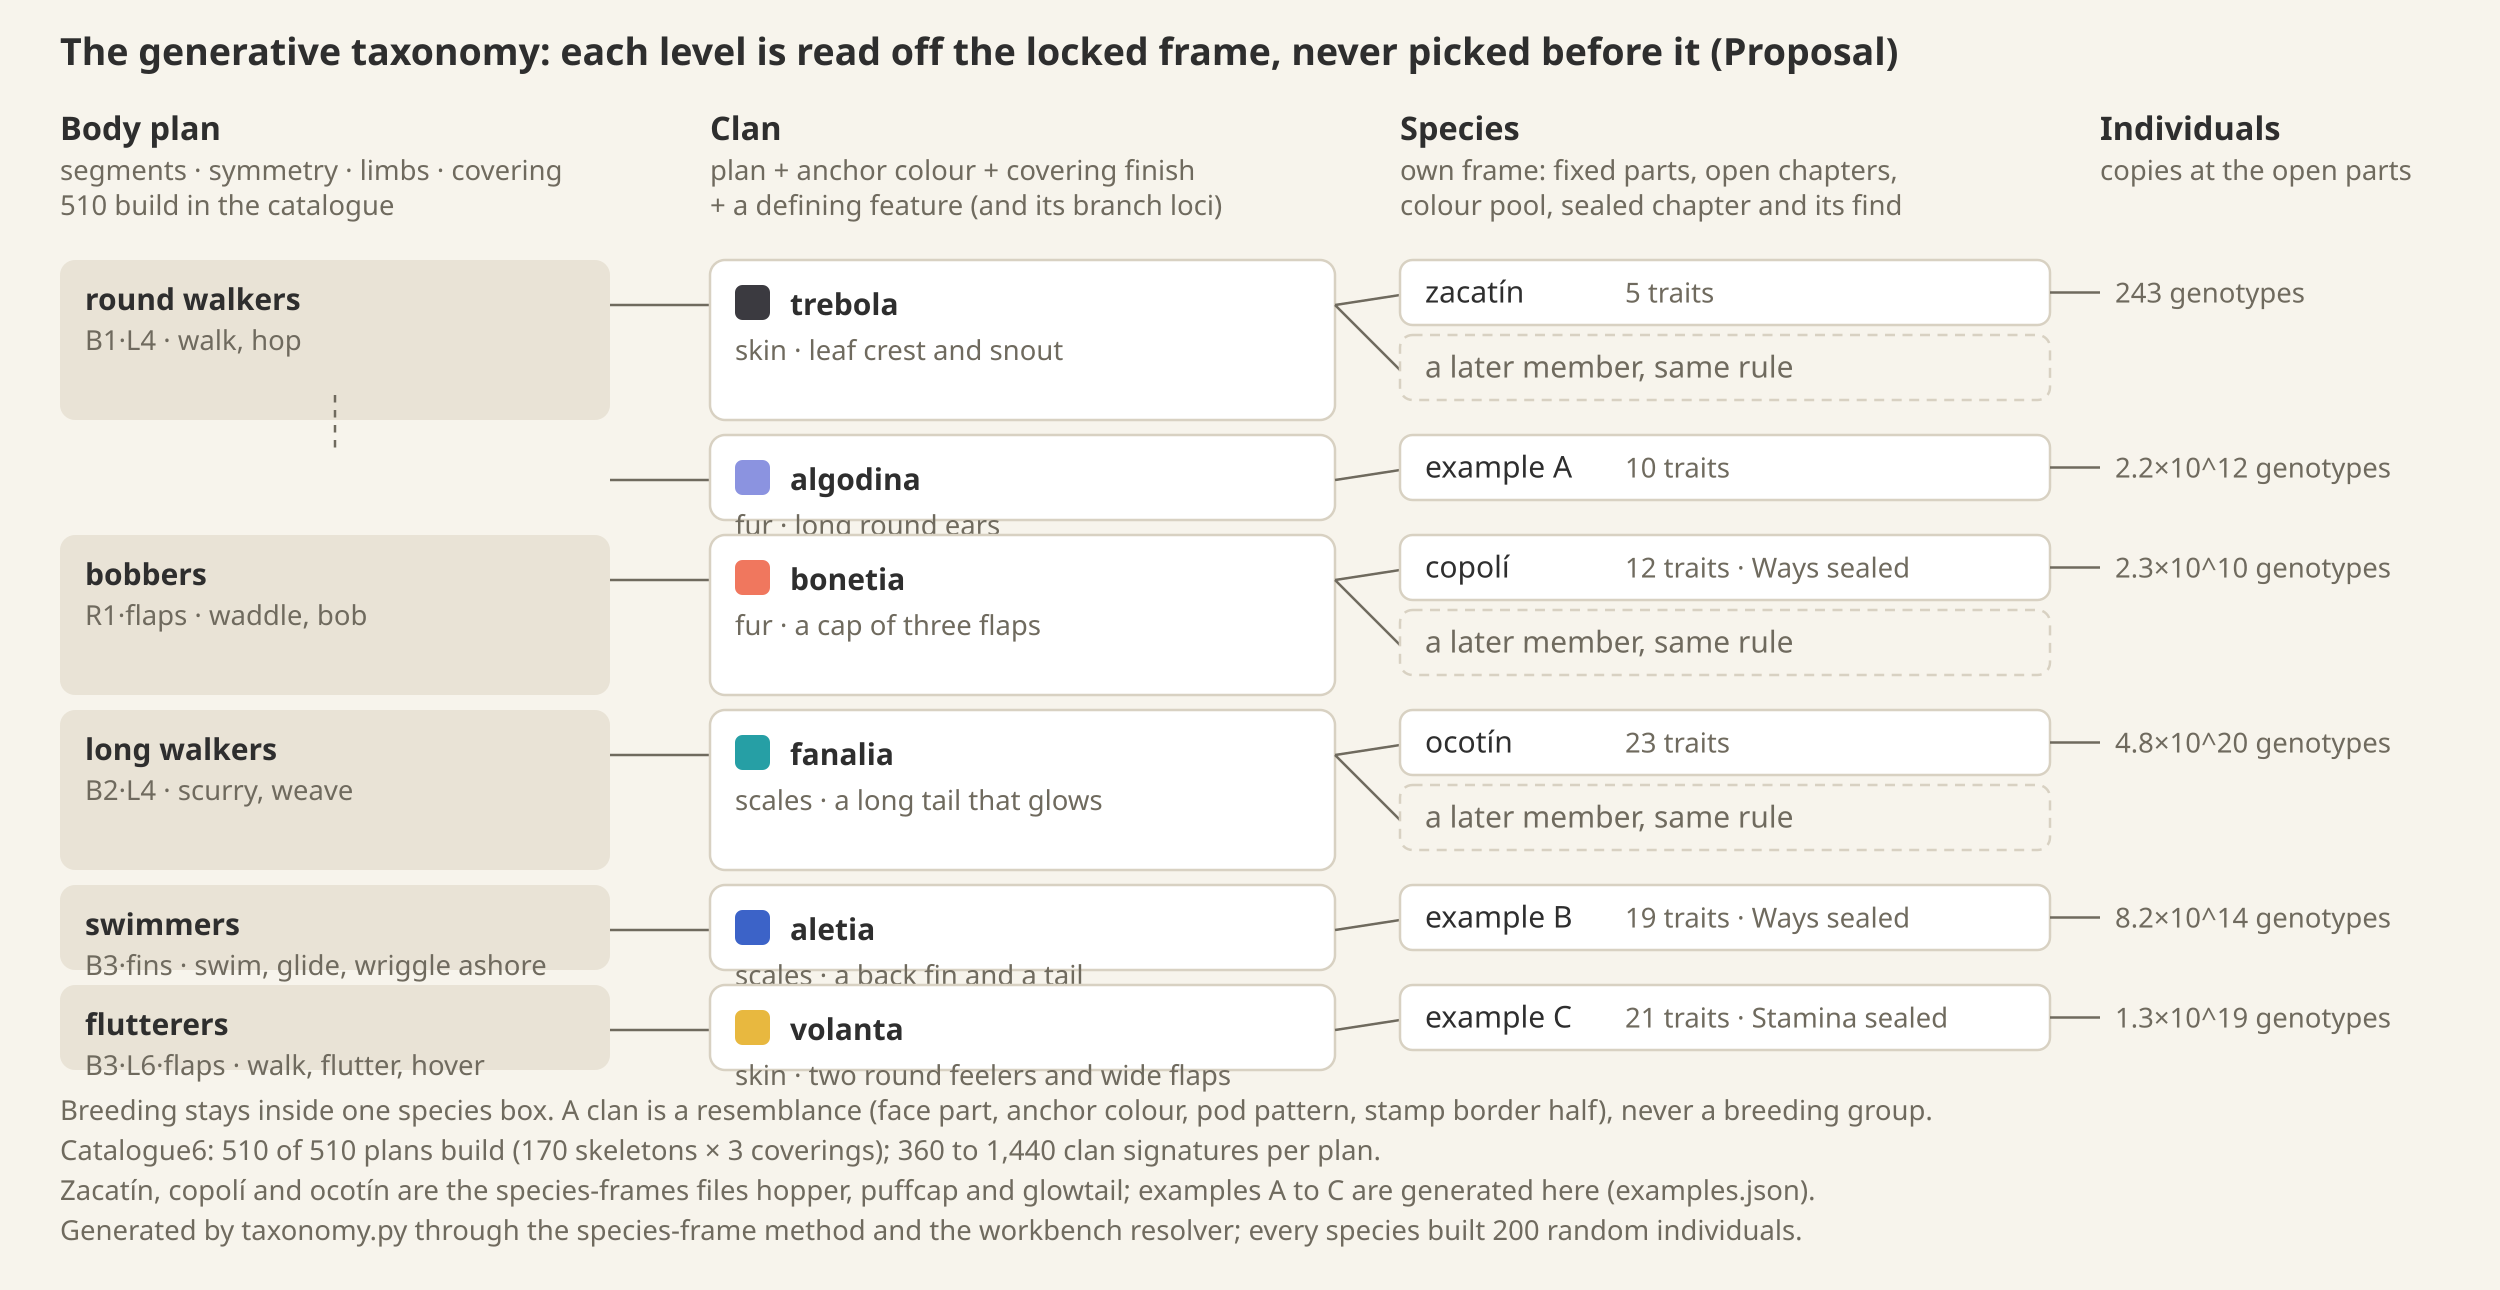
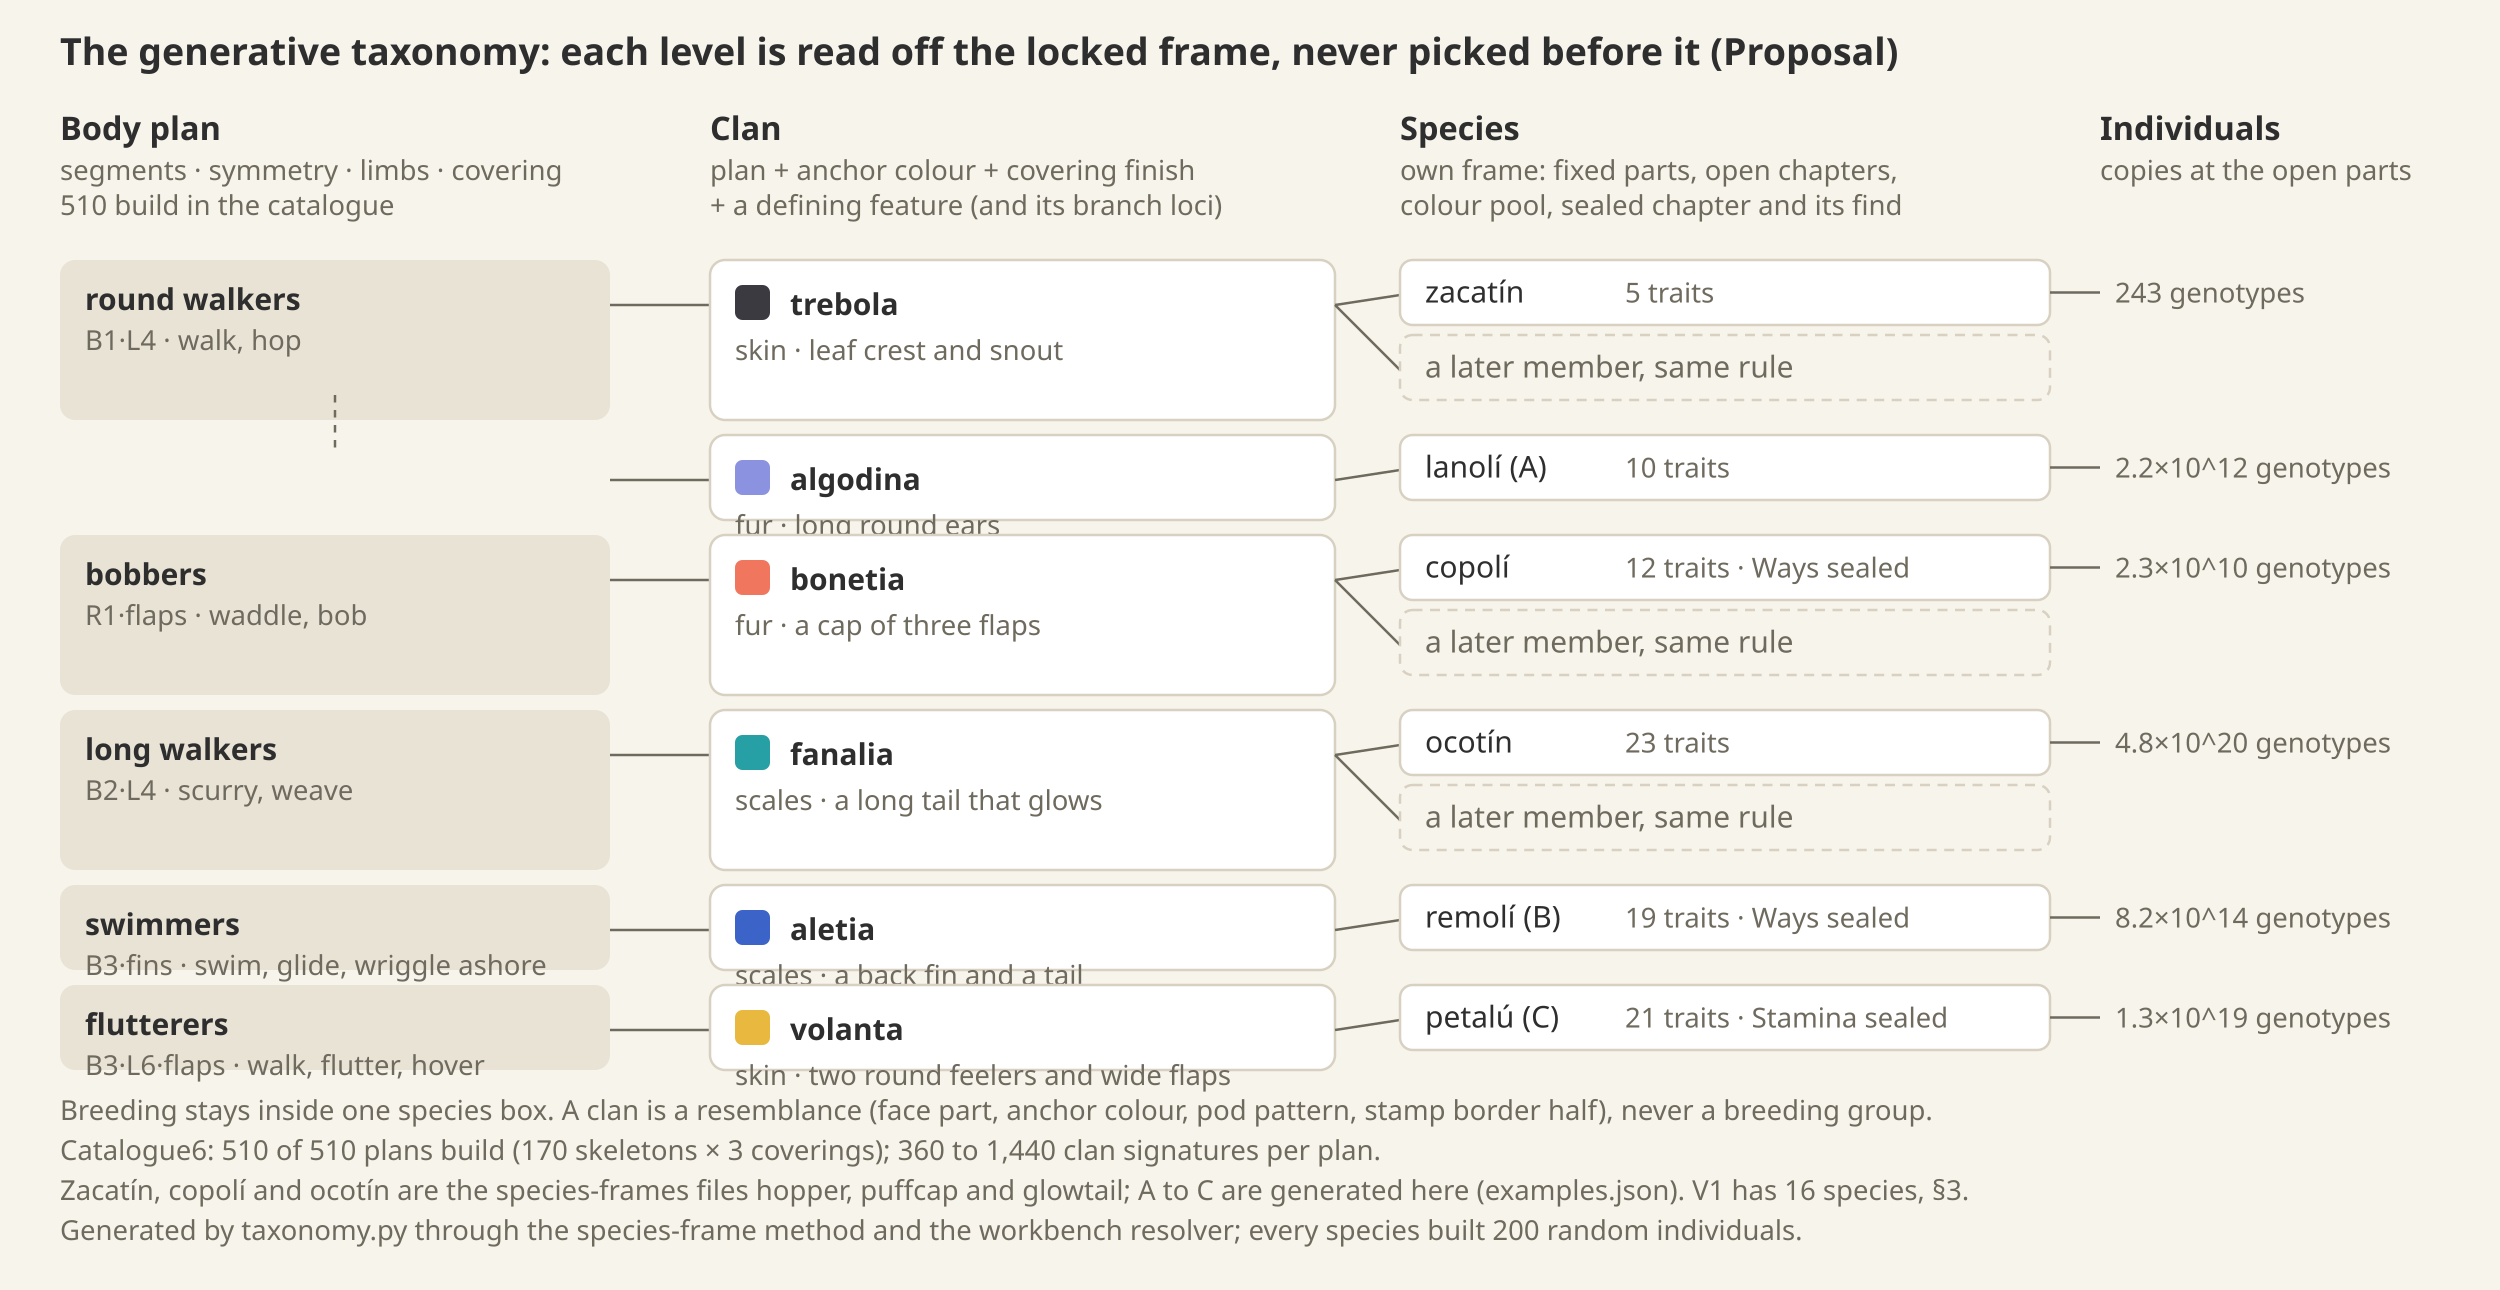
<svg xmlns="http://www.w3.org/2000/svg" viewBox="0 0 1000 516" width="1000" height="516" font-family="system-ui, sans-serif">
  <style>text{fill:#2e2e2e}.h{font-size:15px;font-weight:600}.l{font-size:13px;font-weight:600}.t{font-size:12px}.s{font-size:11px;fill:#6f6a5e}</style>
  <rect width="100%" height="100%" fill="#f7f4ec" />
  <text x="24" y="26" class="h">The generative taxonomy: each level is read off the locked frame, never picked before it (Proposal)</text>
  <text x="24" y="56" class="l">Body plan</text>
  <text x="24" y="72" class="s">segments · symmetry · limbs · covering</text>
  <text x="24" y="86" class="s">510 build in the catalogue</text>
  <text x="284" y="56" class="l">Clan</text>
  <text x="284" y="72" class="s">plan + anchor colour + covering finish</text>
  <text x="284" y="86" class="s">+ a defining feature (and its branch loci)</text>
  <text x="560" y="56" class="l">Species</text>
  <text x="560" y="72" class="s">own frame: fixed parts, open chapters,</text>
  <text x="560" y="86" class="s">colour pool, sealed chapter and its find</text>
  <text x="840" y="56" class="l">Individuals</text>
  <text x="840" y="72" class="s">copies at the open parts</text>
  <rect x="24" y="104" width="220" height="64" rx="6" fill="#e9e3d6" />
  <text x="34" y="124" class="t" style="font-weight:600">round walkers</text>
  <text x="34" y="140" class="s">B1·L4 · walk, hop</text>
  <line x1="244" y1="122" x2="284" y2="122" stroke="#6f6a5e" />
  <rect x="284" y="104" width="250" height="64" rx="6" fill="#fff" stroke="#d8d1c2" />
  <rect x="294" y="114" width="14" height="14" rx="3" fill="#3b3a40" />
  <text x="316" y="126" class="t" style="font-weight:600">trebola</text>
  <text x="294" y="144" class="s">skin · leaf crest and snout</text>
  <line x1="534" y1="122" x2="560" y2="118" stroke="#6f6a5e" />
  <rect x="560" y="104" width="260" height="26" rx="5" fill="#fff" stroke="#d8d1c2" />
  <text x="570" y="121" class="t">zacatín</text>
  <text x="650" y="121" class="s">5 traits</text>
  <line x1="820" y1="117" x2="840" y2="117" stroke="#6f6a5e" />
  <text x="846" y="121" class="s">243 genotypes</text>
  <line x1="534" y1="122" x2="560" y2="148" stroke="#6f6a5e" />
  <rect x="560" y="134" width="260" height="26" rx="5" fill="#f7f4ec" stroke="#d8d1c2" stroke-dasharray="4 3" />
  <text x="570" y="151" class="t" style="fill:#6f6a5e">a later member, same rule</text>
  <text x="650" y="151" class="s" />
  <line x1="134" y1="158" x2="134" y2="182" stroke="#6f6a5e" stroke-dasharray="3 3" />
  <line x1="244" y1="192" x2="284" y2="192" stroke="#6f6a5e" />
  <rect x="284" y="174" width="250" height="34" rx="6" fill="#fff" stroke="#d8d1c2" />
  <rect x="294" y="184" width="14" height="14" rx="3" fill="#8b93e0" />
  <text x="316" y="196" class="t" style="font-weight:600">algodina</text>
  <text x="294" y="214" class="s">fur · long round ears</text>
  <line x1="534" y1="192" x2="560" y2="188" stroke="#6f6a5e" />
  <rect x="560" y="174" width="260" height="26" rx="5" fill="#fff" stroke="#d8d1c2" />
-   <text x="570" y="191" class="t">example A</text>
+   <text x="570" y="191" class="t">lanolí (A)</text>
  <text x="650" y="191" class="s">10 traits</text>
  <line x1="820" y1="187" x2="840" y2="187" stroke="#6f6a5e" />
  <text x="846" y="191" class="s">2.2×10^12 genotypes</text>
  <rect x="24" y="214" width="220" height="64" rx="6" fill="#e9e3d6" />
  <text x="34" y="234" class="t" style="font-weight:600">bobbers</text>
  <text x="34" y="250" class="s">R1·flaps · waddle, bob</text>
  <line x1="244" y1="232" x2="284" y2="232" stroke="#6f6a5e" />
  <rect x="284" y="214" width="250" height="64" rx="6" fill="#fff" stroke="#d8d1c2" />
  <rect x="294" y="224" width="14" height="14" rx="3" fill="#f0775e" />
  <text x="316" y="236" class="t" style="font-weight:600">bonetia</text>
  <text x="294" y="254" class="s">fur · a cap of three flaps</text>
  <line x1="534" y1="232" x2="560" y2="228" stroke="#6f6a5e" />
  <rect x="560" y="214" width="260" height="26" rx="5" fill="#fff" stroke="#d8d1c2" />
  <text x="570" y="231" class="t">copolí</text>
  <text x="650" y="231" class="s">12 traits · Ways sealed</text>
  <line x1="820" y1="227" x2="840" y2="227" stroke="#6f6a5e" />
  <text x="846" y="231" class="s">2.3×10^10 genotypes</text>
  <line x1="534" y1="232" x2="560" y2="258" stroke="#6f6a5e" />
  <rect x="560" y="244" width="260" height="26" rx="5" fill="#f7f4ec" stroke="#d8d1c2" stroke-dasharray="4 3" />
  <text x="570" y="261" class="t" style="fill:#6f6a5e">a later member, same rule</text>
  <text x="650" y="261" class="s" />
  <rect x="24" y="284" width="220" height="64" rx="6" fill="#e9e3d6" />
  <text x="34" y="304" class="t" style="font-weight:600">long walkers</text>
  <text x="34" y="320" class="s">B2·L4 · scurry, weave</text>
  <line x1="244" y1="302" x2="284" y2="302" stroke="#6f6a5e" />
  <rect x="284" y="284" width="250" height="64" rx="6" fill="#fff" stroke="#d8d1c2" />
  <rect x="294" y="294" width="14" height="14" rx="3" fill="#269fa5" />
  <text x="316" y="306" class="t" style="font-weight:600">fanalia</text>
  <text x="294" y="324" class="s">scales · a long tail that glows</text>
  <line x1="534" y1="302" x2="560" y2="298" stroke="#6f6a5e" />
  <rect x="560" y="284" width="260" height="26" rx="5" fill="#fff" stroke="#d8d1c2" />
  <text x="570" y="301" class="t">ocotín</text>
  <text x="650" y="301" class="s">23 traits</text>
  <line x1="820" y1="297" x2="840" y2="297" stroke="#6f6a5e" />
  <text x="846" y="301" class="s">4.8×10^20 genotypes</text>
  <line x1="534" y1="302" x2="560" y2="328" stroke="#6f6a5e" />
  <rect x="560" y="314" width="260" height="26" rx="5" fill="#f7f4ec" stroke="#d8d1c2" stroke-dasharray="4 3" />
  <text x="570" y="331" class="t" style="fill:#6f6a5e">a later member, same rule</text>
  <text x="650" y="331" class="s" />
  <rect x="24" y="354" width="220" height="34" rx="6" fill="#e9e3d6" />
  <text x="34" y="374" class="t" style="font-weight:600">swimmers</text>
  <text x="34" y="390" class="s">B3·fins · swim, glide, wriggle ashore</text>
  <line x1="244" y1="372" x2="284" y2="372" stroke="#6f6a5e" />
  <rect x="284" y="354" width="250" height="34" rx="6" fill="#fff" stroke="#d8d1c2" />
  <rect x="294" y="364" width="14" height="14" rx="3" fill="#3c63c8" />
  <text x="316" y="376" class="t" style="font-weight:600">aletia</text>
  <text x="294" y="394" class="s">scales · a back fin and a tail</text>
  <line x1="534" y1="372" x2="560" y2="368" stroke="#6f6a5e" />
  <rect x="560" y="354" width="260" height="26" rx="5" fill="#fff" stroke="#d8d1c2" />
-   <text x="570" y="371" class="t">example B</text>
+   <text x="570" y="371" class="t">remolí (B)</text>
  <text x="650" y="371" class="s">19 traits · Ways sealed</text>
  <line x1="820" y1="367" x2="840" y2="367" stroke="#6f6a5e" />
  <text x="846" y="371" class="s">8.2×10^14 genotypes</text>
  <rect x="24" y="394" width="220" height="34" rx="6" fill="#e9e3d6" />
  <text x="34" y="414" class="t" style="font-weight:600">flutterers</text>
  <text x="34" y="430" class="s">B3·L6·flaps · walk, flutter, hover</text>
  <line x1="244" y1="412" x2="284" y2="412" stroke="#6f6a5e" />
  <rect x="284" y="394" width="250" height="34" rx="6" fill="#fff" stroke="#d8d1c2" />
  <rect x="294" y="404" width="14" height="14" rx="3" fill="#e8b83f" />
  <text x="316" y="416" class="t" style="font-weight:600">volanta</text>
  <text x="294" y="434" class="s">skin · two round feelers and wide flaps</text>
  <line x1="534" y1="412" x2="560" y2="408" stroke="#6f6a5e" />
  <rect x="560" y="394" width="260" height="26" rx="5" fill="#fff" stroke="#d8d1c2" />
-   <text x="570" y="411" class="t">example C</text>
+   <text x="570" y="411" class="t">petalú (C)</text>
  <text x="650" y="411" class="s">21 traits · Stamina sealed</text>
  <line x1="820" y1="407" x2="840" y2="407" stroke="#6f6a5e" />
  <text x="846" y="411" class="s">1.3×10^19 genotypes</text>
  <text x="24" y="448" class="s">Breeding stays inside one species box. A clan is a resemblance (face part, anchor colour, pod pattern, stamp border half), never a breeding group.</text>
  <text x="24" y="464" class="s">Catalogue6: 510 of 510 plans build (170 skeletons × 3 coverings); 360 to 1,440 clan signatures per plan.</text>
-   <text x="24" y="480" class="s">Zacatín, copolí and ocotín are the species-frames files hopper, puffcap and glowtail; examples A to C are generated here (examples.json).</text>
+   <text x="24" y="480" class="s">Zacatín, copolí and ocotín are the species-frames files hopper, puffcap and glowtail; A to C are generated here (examples.json). V1 has 16 species, §3.</text>
  <text x="24" y="496" class="s">Generated by taxonomy.py through the species-frame method and the workbench resolver; every species built 200 random individuals.</text>
</svg>
